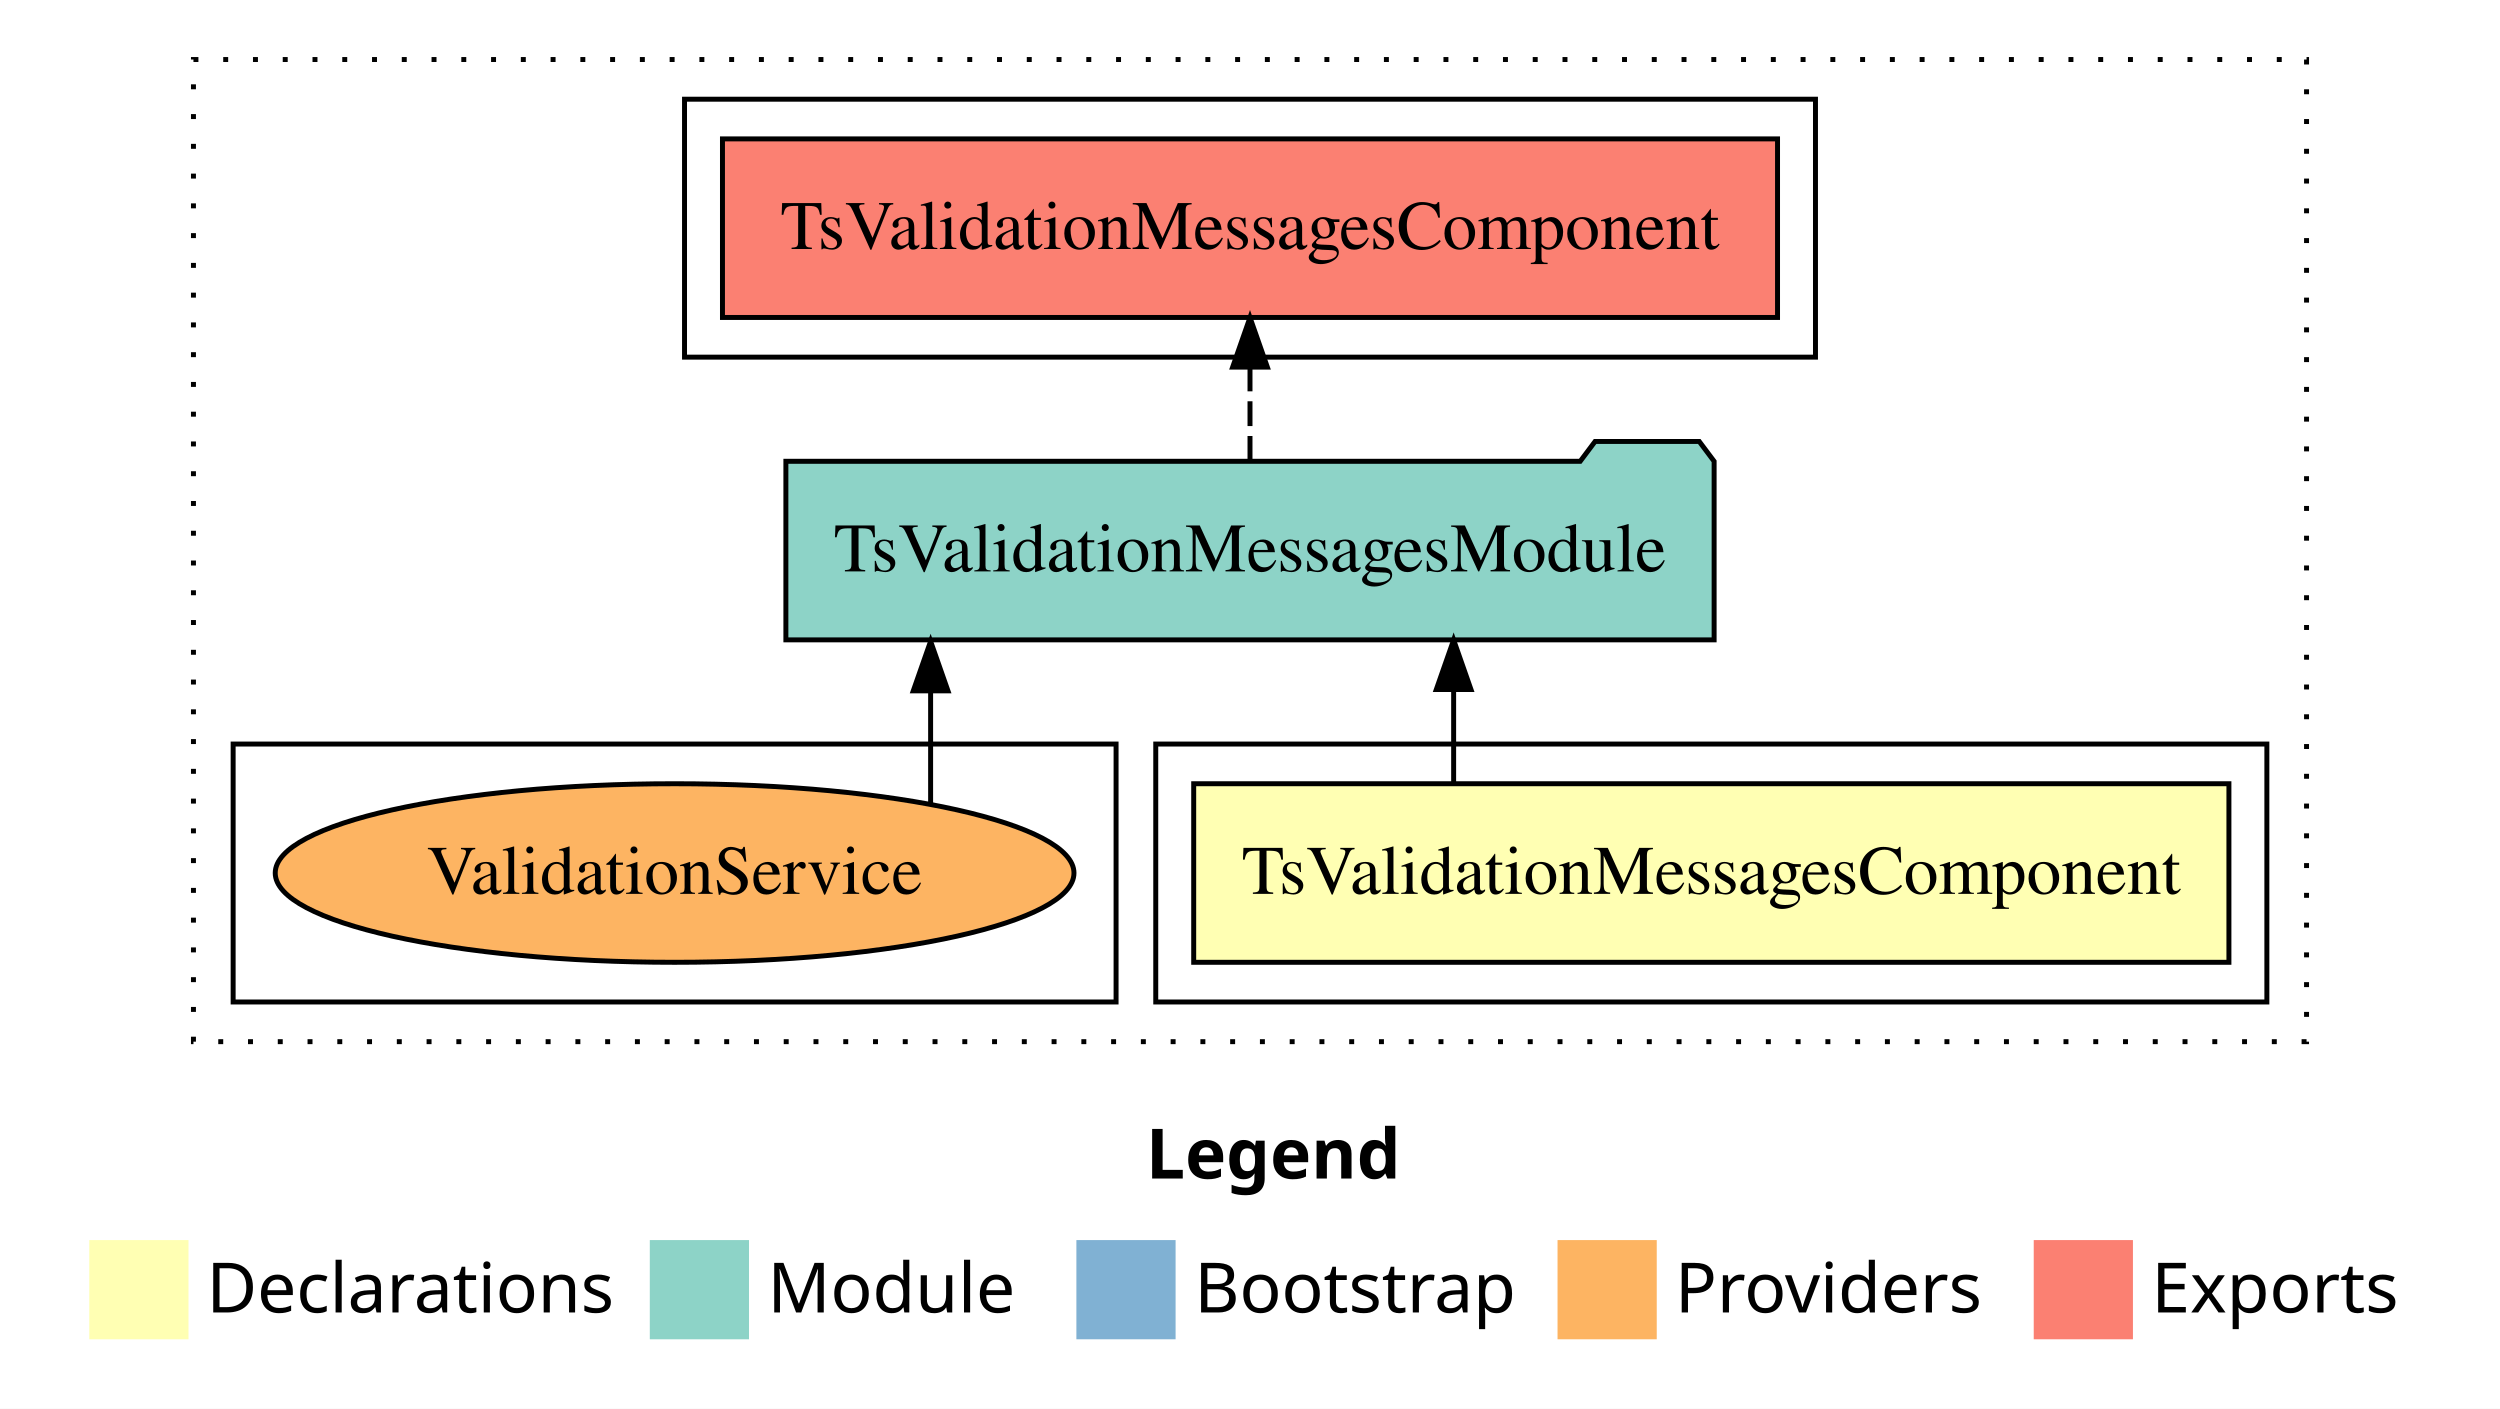
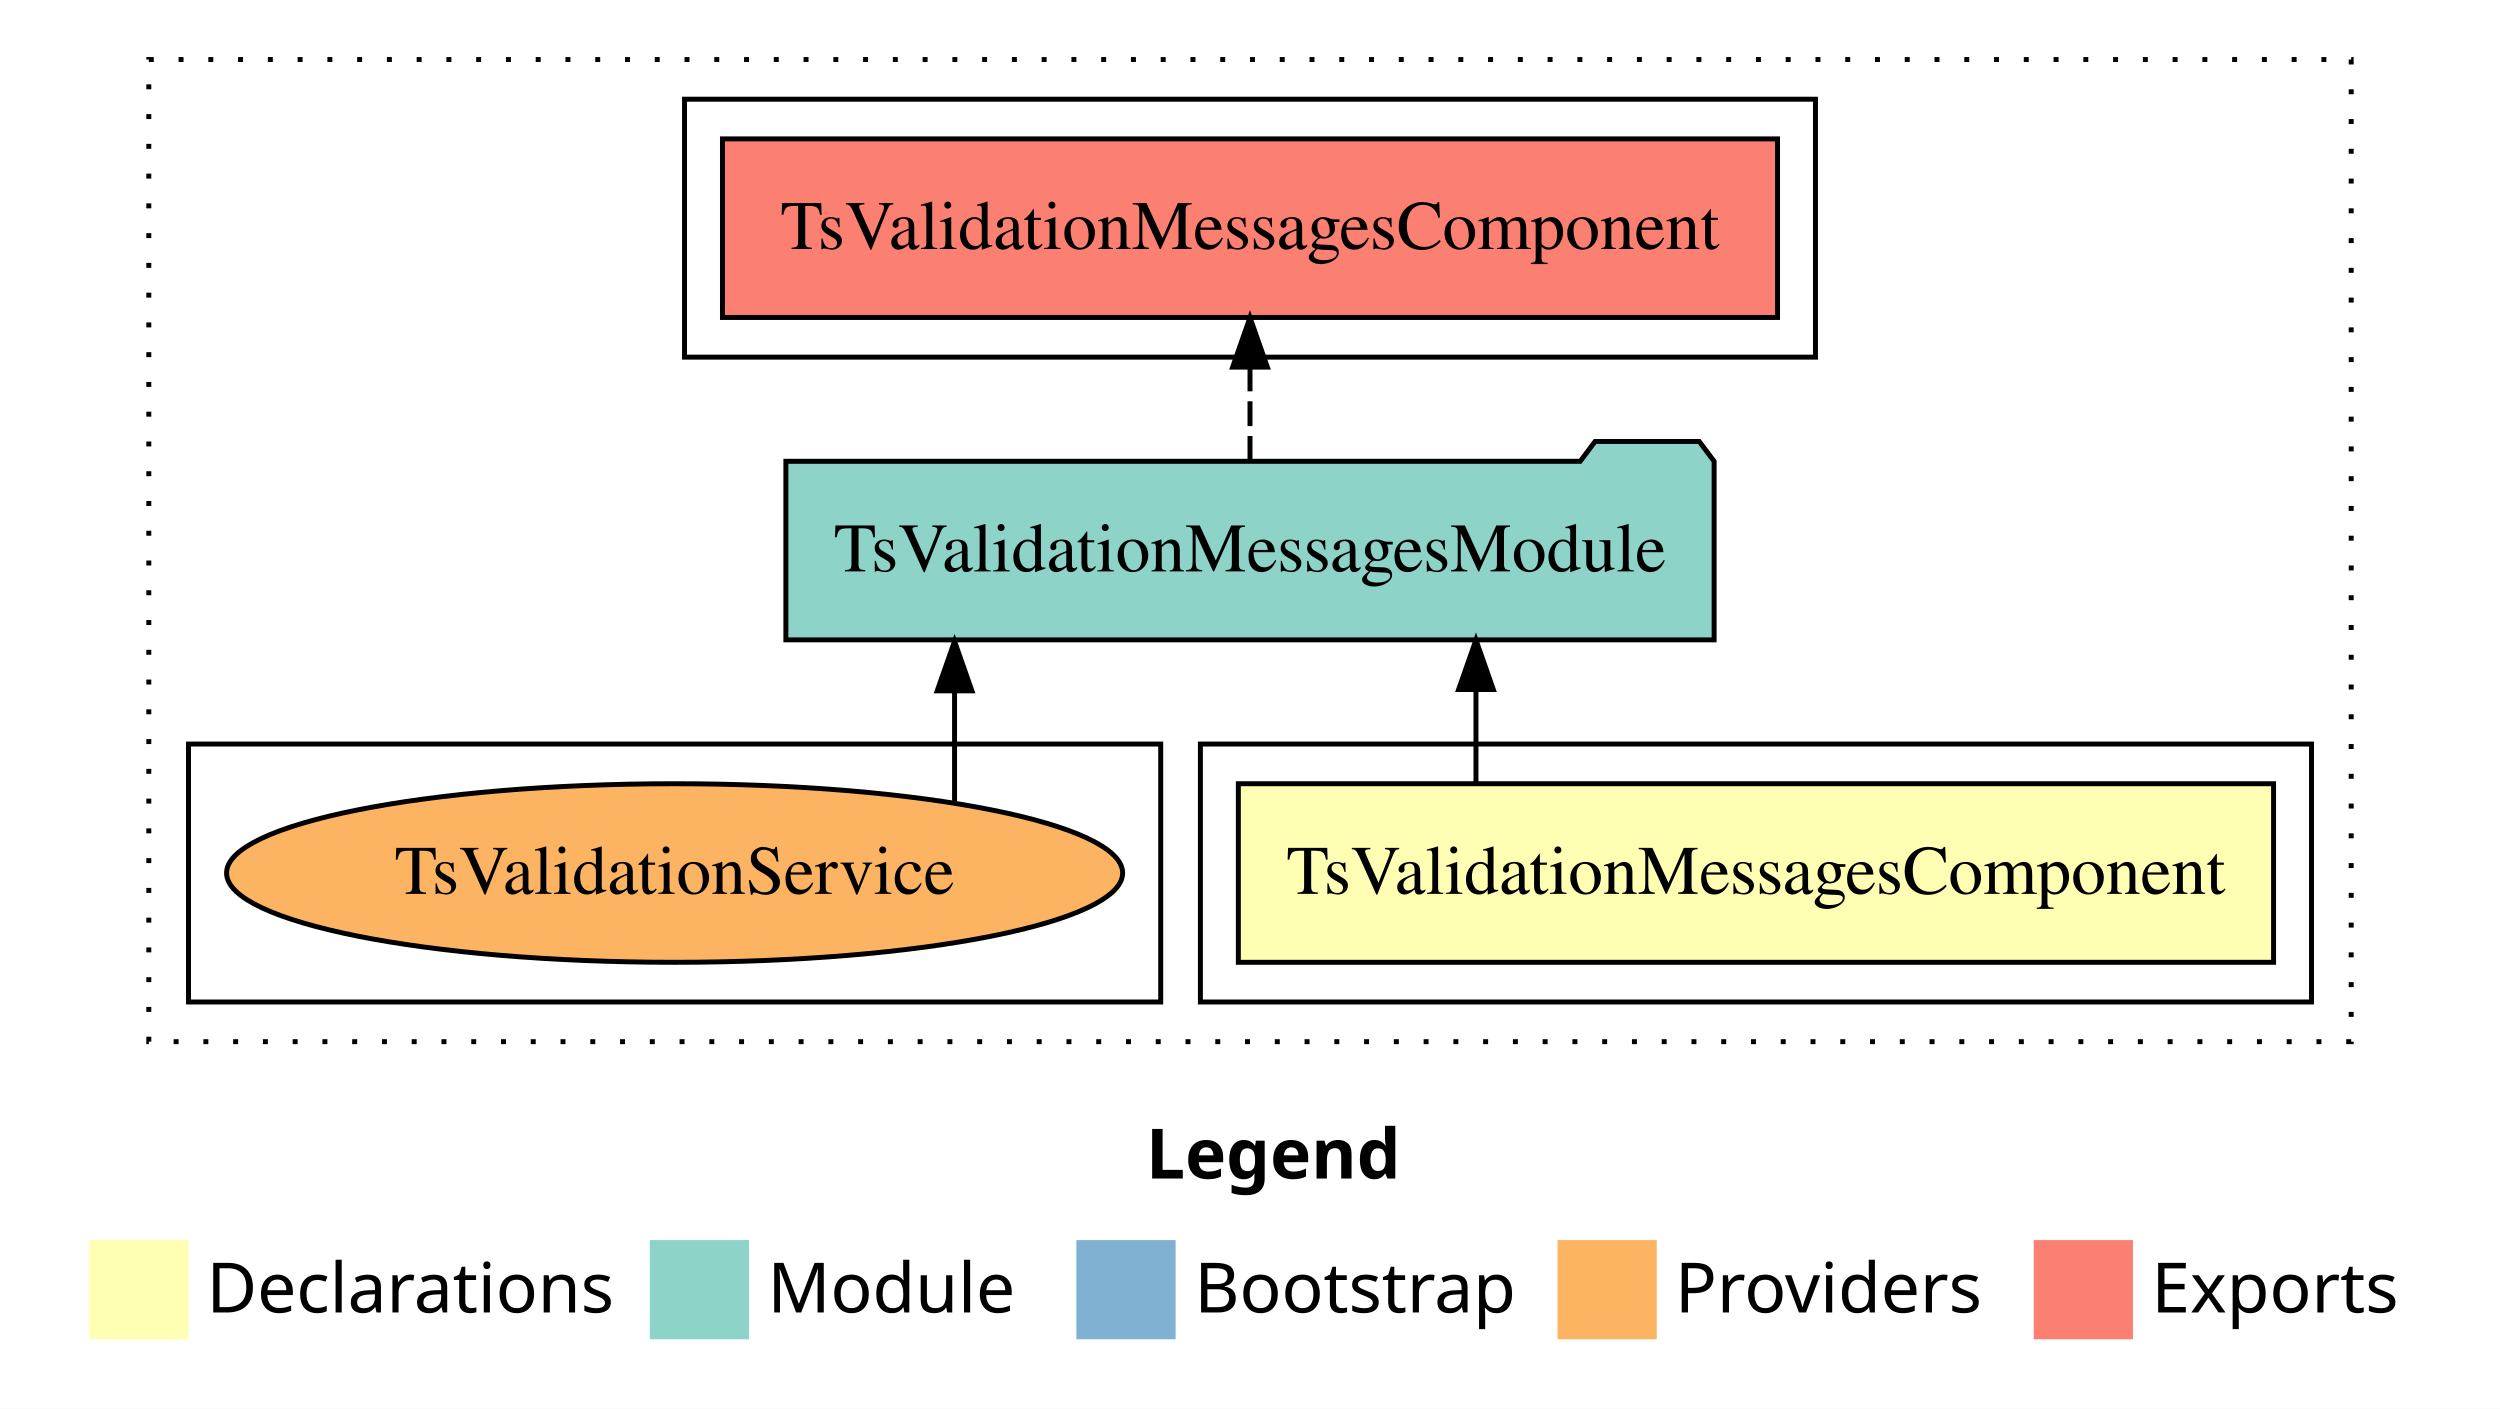
<svg xmlns="http://www.w3.org/2000/svg" width="504pt" height="284pt" viewBox="0.00 0.00 504.00 284.00">
  <g id="graph0" class="graph" transform="scale(1 1) rotate(0) translate(4 280)">
    <polygon fill="#ffffff" stroke="transparent" points="-4,4 -4,-280 500,-280 500,4 -4,4" />
    <text text-anchor="start" x="227.009" y="-42.4" font-family="sans-serif" font-weight="bold" font-size="14.00" fill="#000000">Legend</text>
    <polygon fill="#ffffb3" stroke="transparent" points="14,-10 14,-30 34,-30 34,-10 14,-10" />
    <text text-anchor="start" x="37.629" y="-15.4" font-family="sans-serif" font-size="14.00" fill="#000000">  Declarations</text>
    <polygon fill="#8dd3c7" stroke="transparent" points="127,-10 127,-30 147,-30 147,-10 127,-10" />
    <text text-anchor="start" x="150.725" y="-15.4" font-family="sans-serif" font-size="14.00" fill="#000000">  Module</text>
    <polygon fill="#80b1d3" stroke="transparent" points="213,-10 213,-30 233,-30 233,-10 213,-10" />
    <text text-anchor="start" x="236.781" y="-15.4" font-family="sans-serif" font-size="14.00" fill="#000000">  Bootstrap</text>
    <polygon fill="#fdb462" stroke="transparent" points="310,-10 310,-30 330,-30 330,-10 310,-10" />
    <text text-anchor="start" x="333.673" y="-15.4" font-family="sans-serif" font-size="14.00" fill="#000000">  Providers</text>
    <polygon fill="#fb8072" stroke="transparent" points="406,-10 406,-30 426,-30 426,-10 406,-10" />
    <text text-anchor="start" x="429.726" y="-15.4" font-family="sans-serif" font-size="14.00" fill="#000000">  Exports</text>
    <g id="clust1" class="cluster">
-       <polygon fill="none" stroke="#000000" stroke-dasharray="1,5" points="35,-70 35,-268 461,-268 461,-70 35,-70" />
+       <polygon fill="none" stroke="#000000" stroke-dasharray="1,5" points="26,-70 26,-268 470,-268 470,-70 26,-70" />
    </g>
    <g id="clust2" class="cluster">
-       <polygon fill="none" stroke="#000000" points="229,-78 229,-130 453,-130 453,-78 229,-78" />
+       <polygon fill="none" stroke="#000000" points="238,-78 238,-130 462,-130 462,-78 238,-78" />
    </g>
    <g id="clust5" class="cluster">
      <polygon fill="none" stroke="#000000" points="134,-208 134,-260 362,-260 362,-208 134,-208" />
    </g>
    <g id="clust7" class="cluster">
-       <polygon fill="none" stroke="#000000" points="43,-78 43,-130 221,-130 221,-78 43,-78" />
+       <polygon fill="none" stroke="#000000" points="34,-78 34,-130 230,-130 230,-78 34,-78" />
    </g>
    <g id="node1" class="node">
-       <polygon fill="#ffffb3" stroke="#000000" points="445.35,-122 236.65,-122 236.65,-86 445.35,-86 445.35,-122" />
-       <text text-anchor="middle" x="341" y="-99.8" font-family="Times,serif" font-size="14.00" fill="#000000">TsValidationMessagesComponent</text>
+       <polygon fill="#ffffb3" stroke="#000000" points="454.35,-122 245.65,-122 245.65,-86 454.35,-86 454.35,-122" />
+       <text text-anchor="middle" x="350" y="-99.8" font-family="Times,serif" font-size="14.00" fill="#000000">TsValidationMessagesComponent</text>
    </g>
    <g id="node2" class="node">
      <polygon fill="#8dd3c7" stroke="#000000" points="341.567,-187 338.567,-191 317.567,-191 314.567,-187 154.433,-187 154.433,-151 341.567,-151 341.567,-187" />
      <text text-anchor="middle" x="248" y="-164.8" font-family="Times,serif" font-size="14.00" fill="#000000">TsValidationMessagesModule</text>
    </g>
    <g id="edge1" class="edge">
-       <path fill="none" stroke="#000000" d="M289.054,-122.106C289.054,-122.106 289.054,-140.991 289.054,-140.991" />
-       <polygon fill="#000000" stroke="#000000" points="285.554,-140.991 289.054,-150.991 292.554,-140.991 285.554,-140.991" />
+       <path fill="none" stroke="#000000" d="M293.554,-122.106C293.554,-122.106 293.554,-140.991 293.554,-140.991" />
+       <polygon fill="#000000" stroke="#000000" points="290.054,-140.991 293.554,-150.991 297.054,-140.991 290.054,-140.991" />
    </g>
    <g id="node3" class="node">
      <polygon fill="#fb8072" stroke="#000000" points="354.35,-252 141.65,-252 141.65,-216 354.35,-216 354.35,-252" />
      <text text-anchor="middle" x="248" y="-229.8" font-family="Times,serif" font-size="14.00" fill="#000000">TsValidationMessagesComponent </text>
    </g>
    <g id="edge2" class="edge">
      <path fill="none" stroke="#000000" stroke-dasharray="5,2" d="M248,-187.106C248,-187.106 248,-205.991 248,-205.991" />
      <polygon fill="#000000" stroke="#000000" points="244.5,-205.991 248,-215.991 251.5,-205.991 244.5,-205.991" />
    </g>
    <g id="node4" class="node">
-       <ellipse fill="#fdb462" stroke="#000000" cx="132" cy="-104" rx="80.514" ry="18" />
-       <text text-anchor="middle" x="132" y="-99.8" font-family="Times,serif" font-size="14.00" fill="#000000">ValidationService</text>
+       <ellipse fill="#fdb462" stroke="#000000" cx="132" cy="-104" rx="90.324" ry="18" />
+       <text text-anchor="middle" x="132" y="-99.8" font-family="Times,serif" font-size="14.00" fill="#000000">TsValidationService</text>
    </g>
    <g id="edge3" class="edge">
-       <path fill="none" stroke="#000000" d="M183.612,-118.104C183.612,-118.104 183.612,-140.721 183.612,-140.721" />
-       <polygon fill="#000000" stroke="#000000" points="180.112,-140.721 183.612,-150.721 187.112,-140.721 180.112,-140.721" />
+       <path fill="none" stroke="#000000" d="M188.439,-118.104C188.439,-118.104 188.439,-140.721 188.439,-140.721" />
+       <polygon fill="#000000" stroke="#000000" points="184.939,-140.721 188.439,-150.721 191.939,-140.721 184.939,-140.721" />
    </g>
  </g>
</svg>
